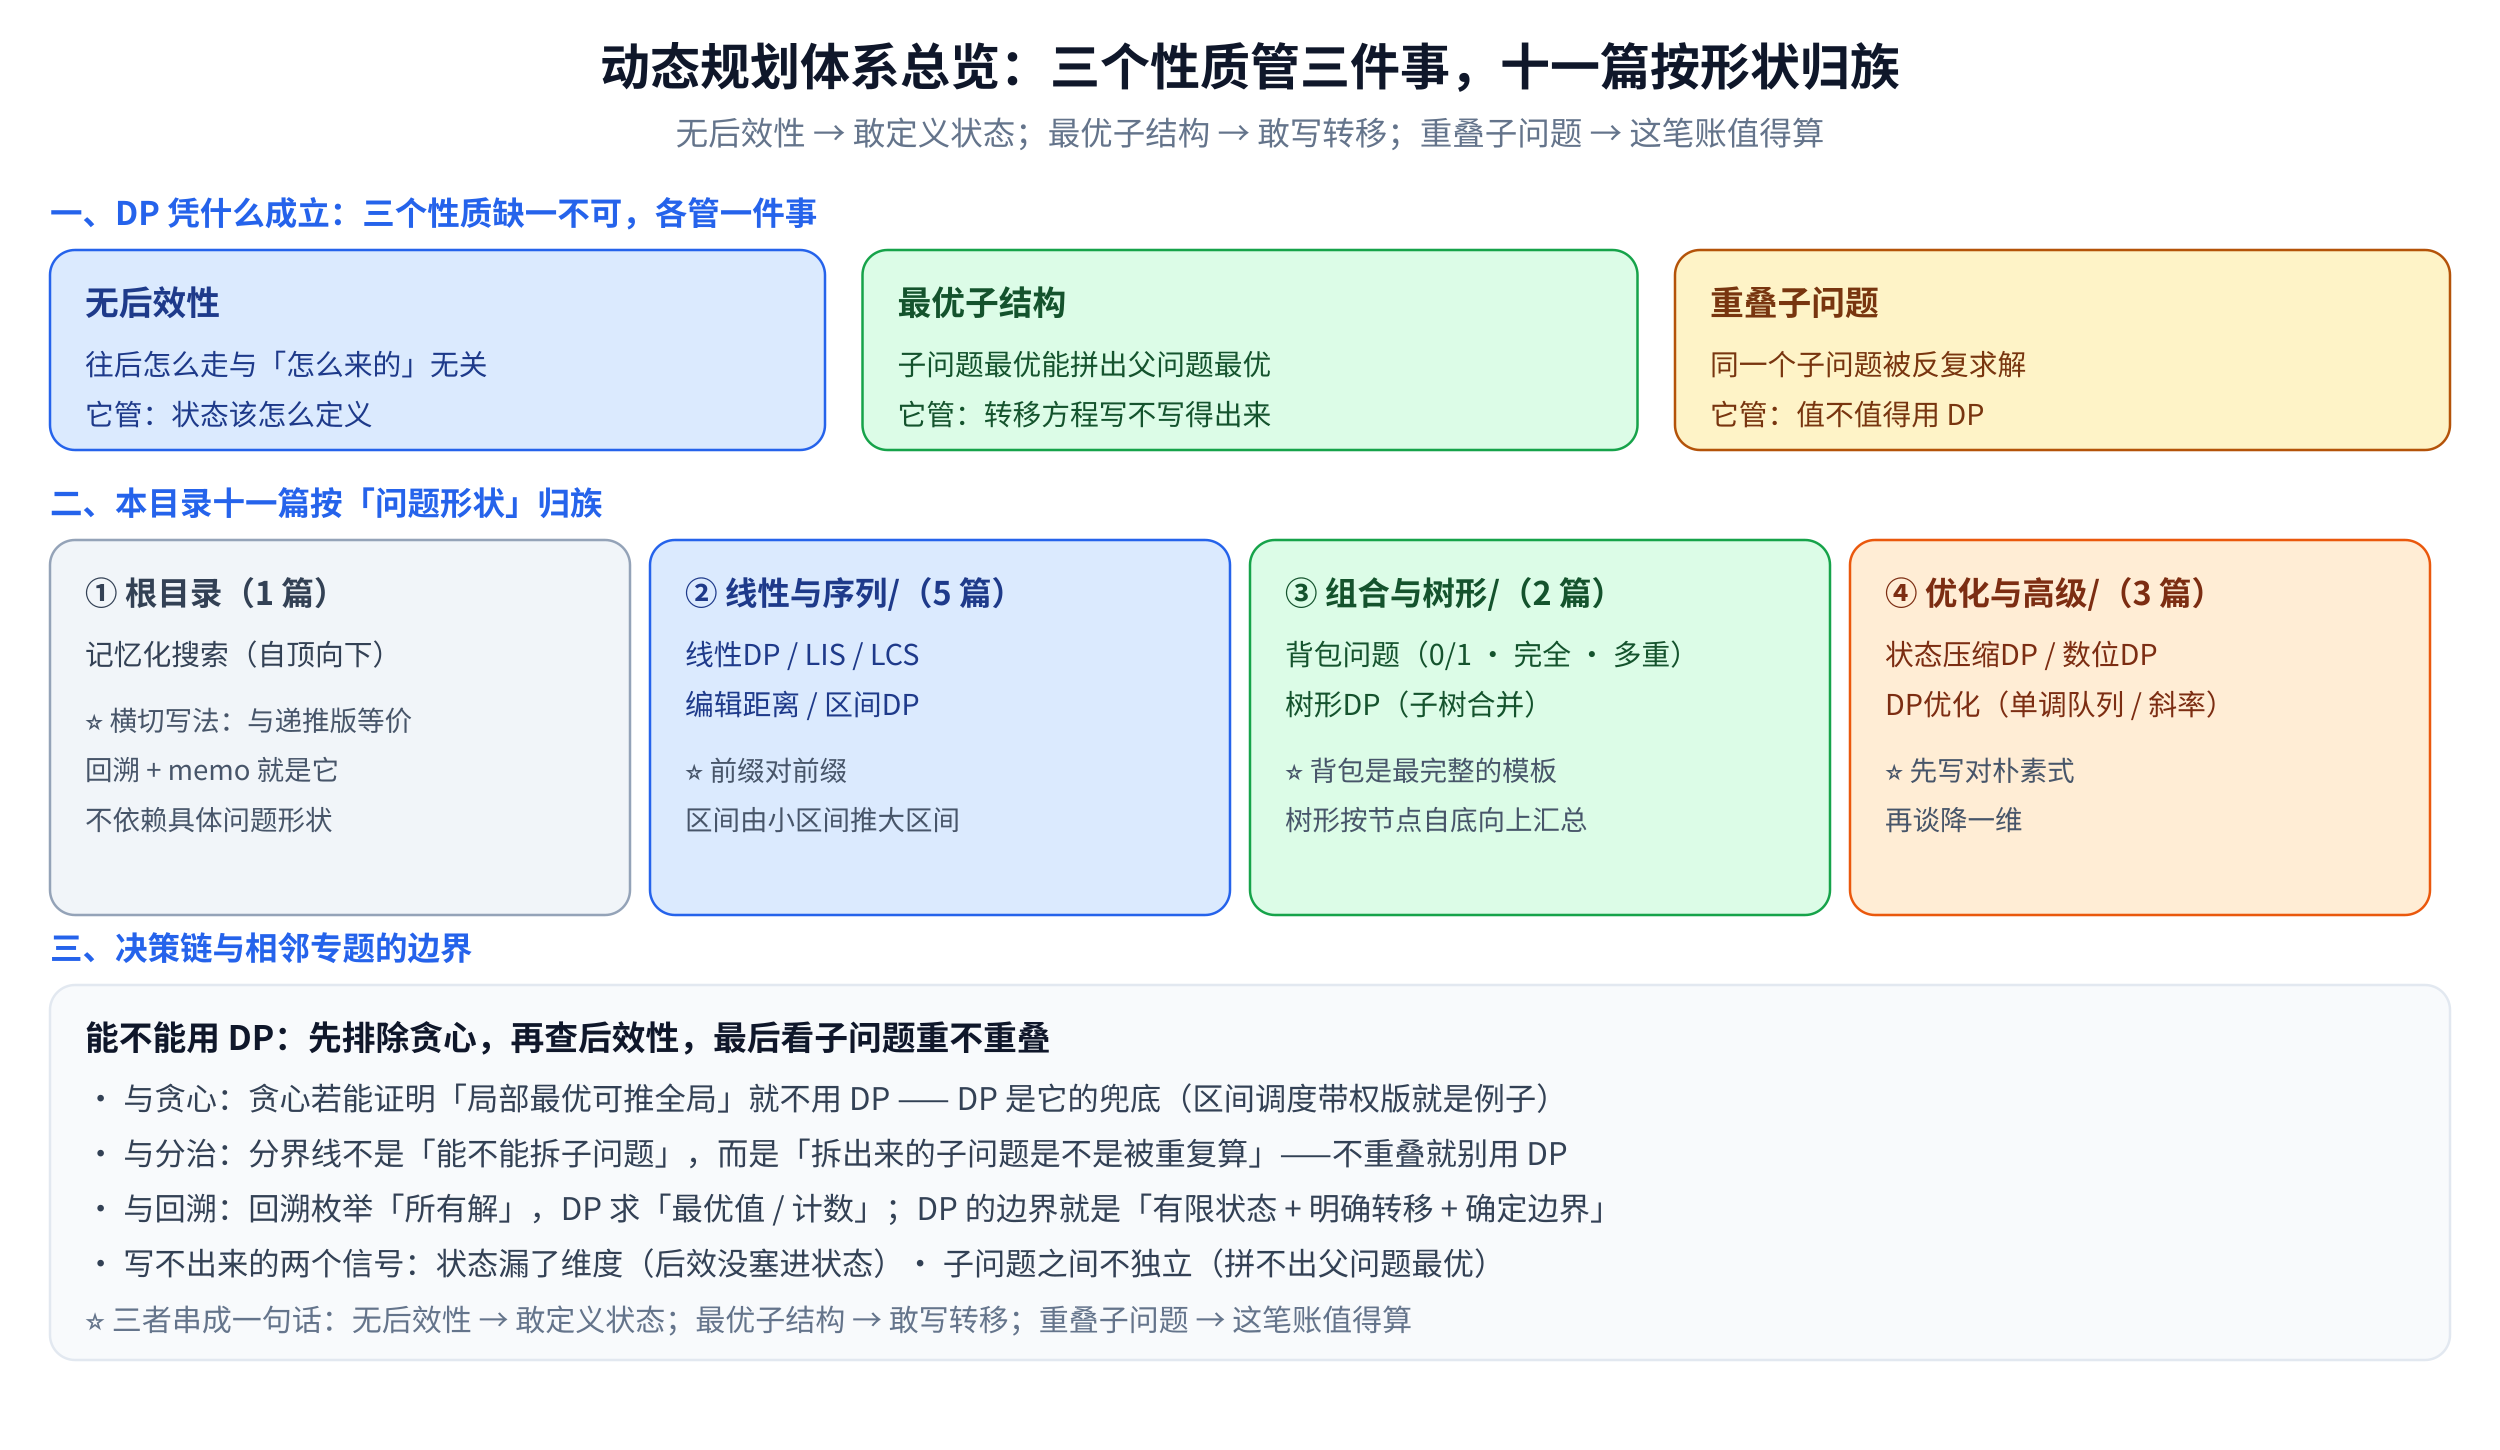
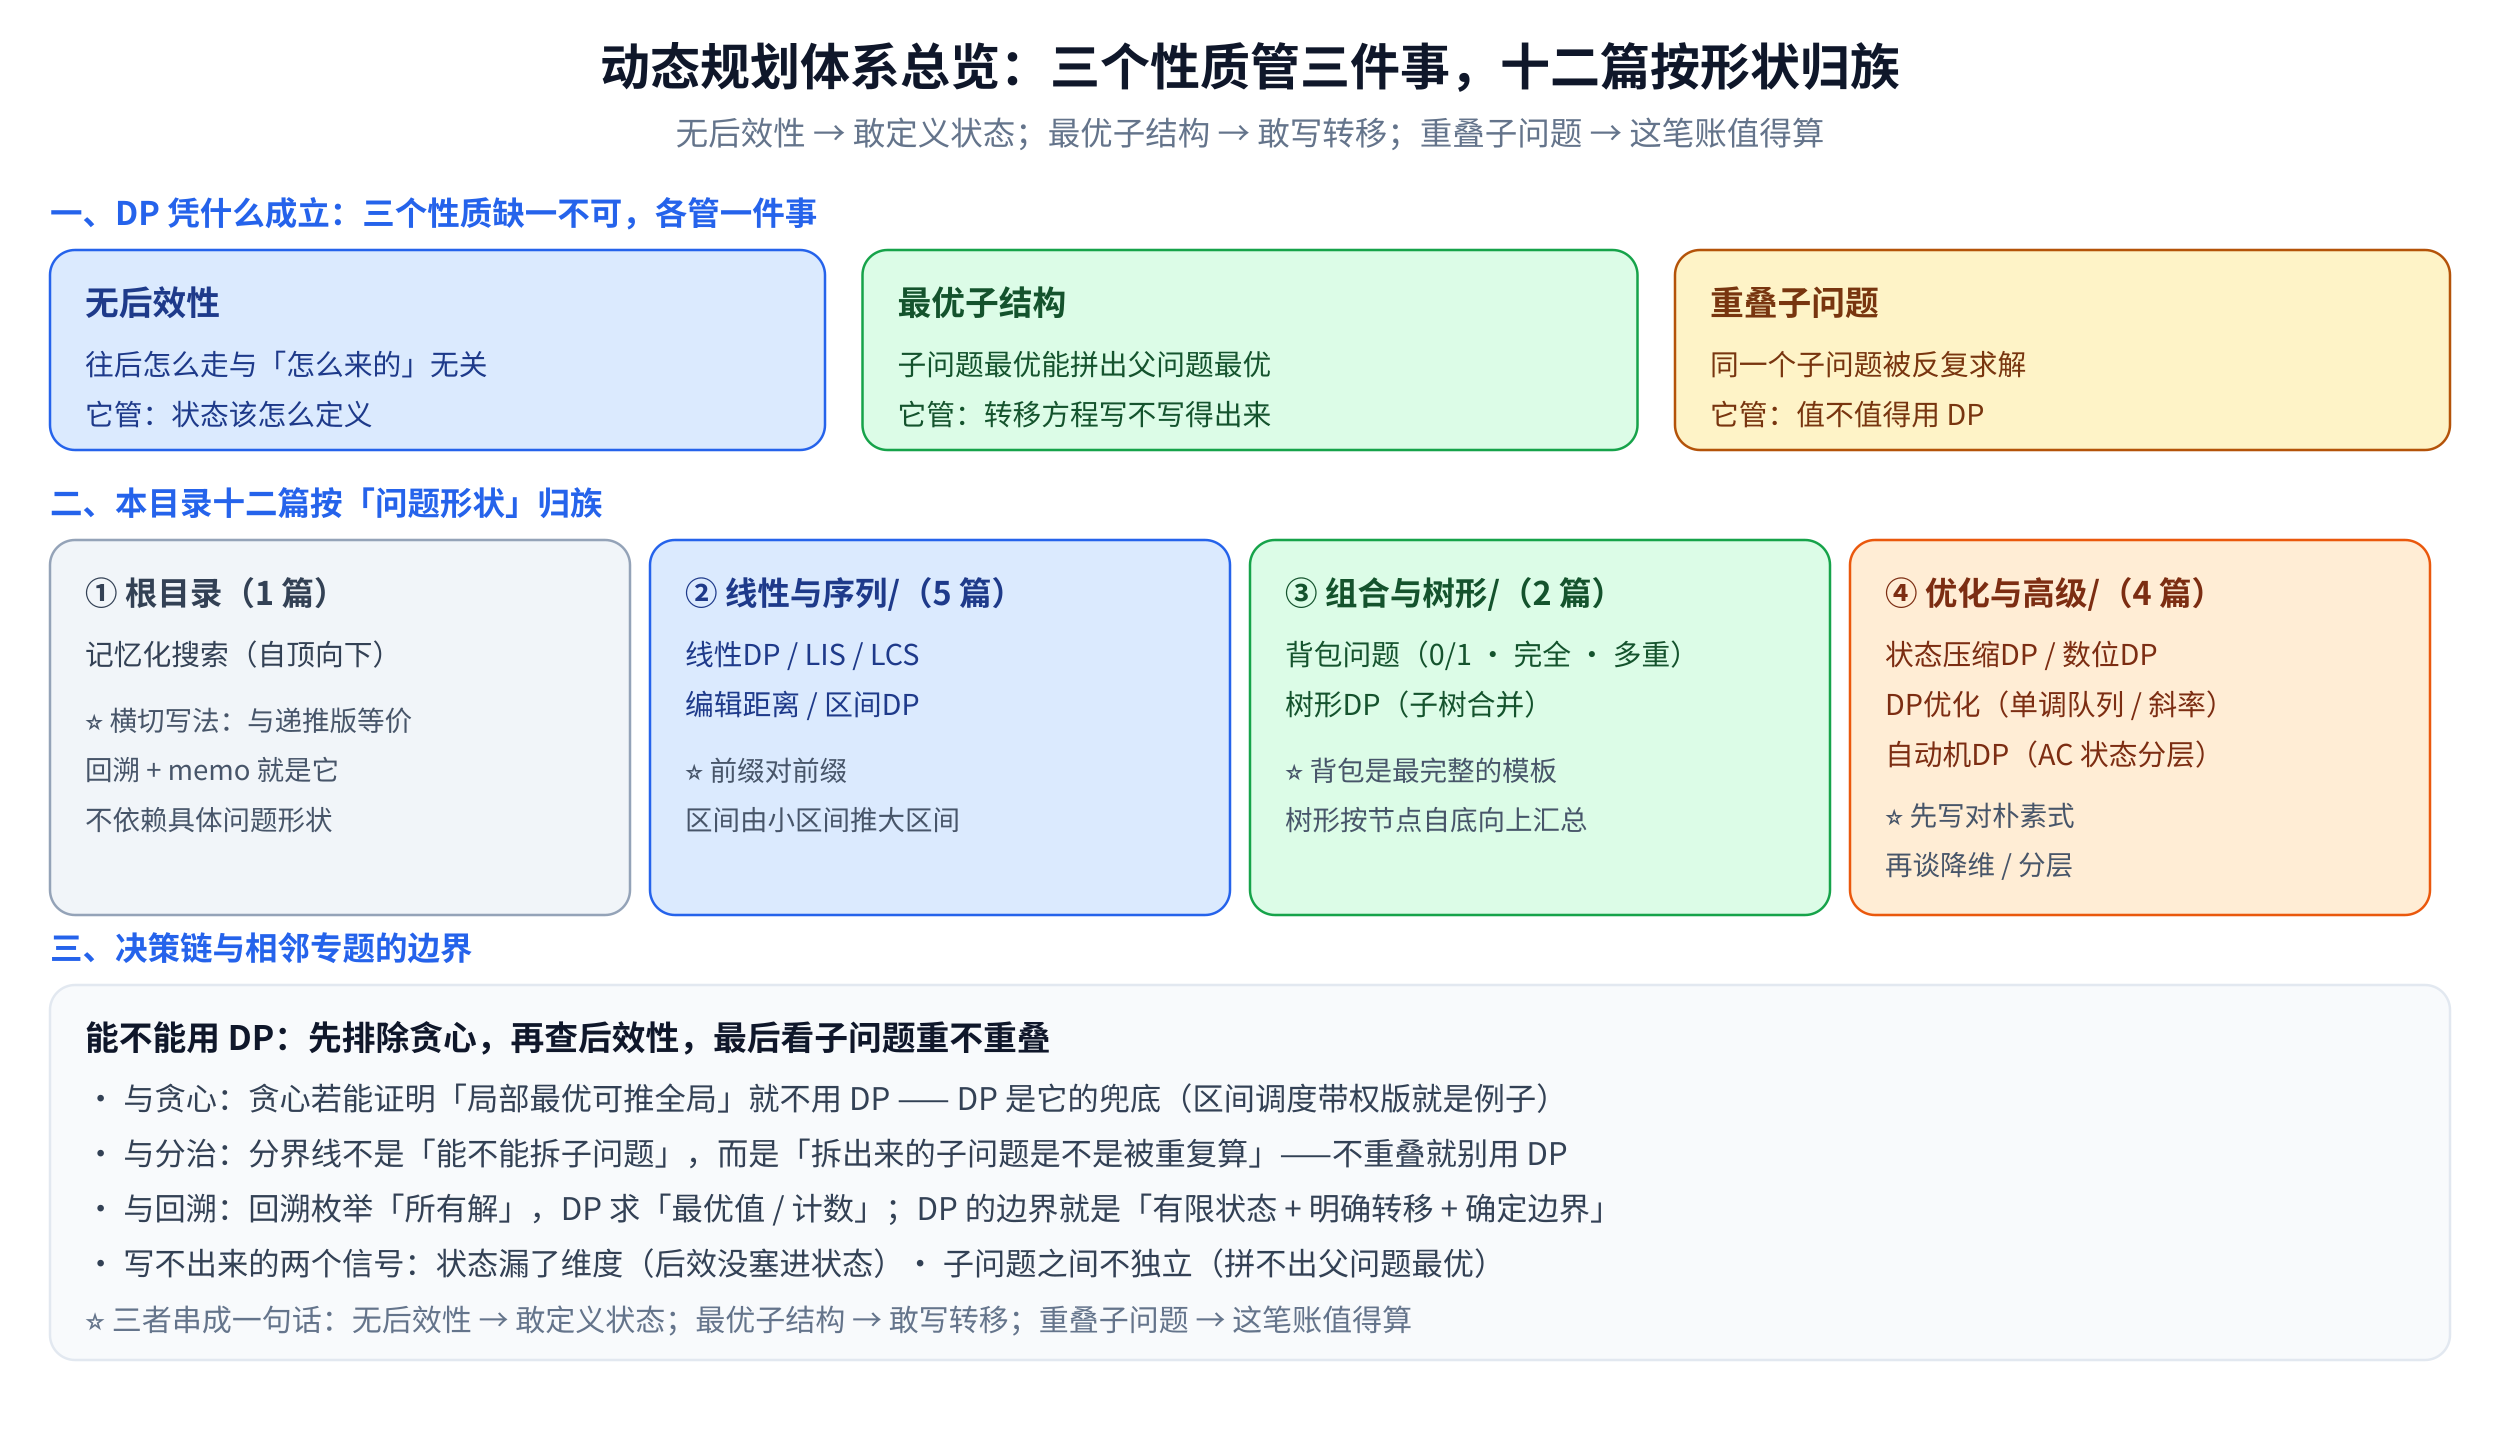
<svg xmlns="http://www.w3.org/2000/svg" viewBox="0 0 1000 580" width="1000" height="580" font-family="Microsoft YaHei, PingFang SC, Noto Sans CJK SC, sans-serif">
  <rect width="1000" height="580" fill="#ffffff" />
-   <text x="500" y="34" text-anchor="middle" font-size="20" font-weight="bold" fill="#0f172a">动态规划体系总览：三个性质管三件事，十一篇按形状归族</text>
+   <text x="500" y="34" text-anchor="middle" font-size="20" font-weight="bold" fill="#0f172a">动态规划体系总览：三个性质管三件事，十二篇按形状归族</text>
  <text x="500" y="58" text-anchor="middle" font-size="13" fill="#64748b">无后效性 → 敢定义状态；最优子结构 → 敢写转移；重叠子问题 → 这笔账值得算</text>
  <text x="20" y="90" font-size="13" font-weight="bold" fill="#2563eb">一、DP 凭什么成立：三个性质缺一不可，各管一件事</text>
  <rect x="20" y="100" width="310" height="80" rx="10" fill="#dbeafe" stroke="#2563eb" />
  <text x="34" y="126" font-size="13.5" font-weight="bold" fill="#1e3a8a">无后效性</text>
  <text x="34" y="150" font-size="11.5" fill="#1e3a8a">往后怎么走与「怎么来的」无关</text>
  <text x="34" y="170" font-size="11.5" fill="#1e3a8a">它管：状态该怎么定义</text>
  <rect x="345" y="100" width="310" height="80" rx="10" fill="#dcfce7" stroke="#16a34a" />
  <text x="359" y="126" font-size="13.5" font-weight="bold" fill="#14532d">最优子结构</text>
  <text x="359" y="150" font-size="11.5" fill="#14532d">子问题最优能拼出父问题最优</text>
  <text x="359" y="170" font-size="11.5" fill="#14532d">它管：转移方程写不写得出来</text>
  <rect x="670" y="100" width="310" height="80" rx="10" fill="#fef3c7" stroke="#b45309" />
  <text x="684" y="126" font-size="13.5" font-weight="bold" fill="#78350f">重叠子问题</text>
  <text x="684" y="150" font-size="11.5" fill="#78350f">同一个子问题被反复求解</text>
  <text x="684" y="170" font-size="11.5" fill="#78350f">它管：值不值得用 DP</text>
-   <text x="20" y="206" font-size="13" font-weight="bold" fill="#2563eb">二、本目录十一篇按「问题形状」归族</text>
+   <text x="20" y="206" font-size="13" font-weight="bold" fill="#2563eb">二、本目录十二篇按「问题形状」归族</text>
  <rect x="20" y="216" width="232" height="150" rx="10" fill="#f1f5f9" stroke="#94a3b8" />
  <text x="34" y="242" font-size="13" font-weight="bold" fill="#334155">① 根目录（1 篇）</text>
  <text x="34" y="266" font-size="11.5" fill="#334155">记忆化搜索（自顶向下）</text>
  <text x="34" y="292" font-size="11" fill="#475569">⭐ 横切写法：与递推版等价</text>
  <text x="34" y="312" font-size="11" fill="#475569">回溯 + memo 就是它</text>
  <text x="34" y="332" font-size="11" fill="#475569">不依赖具体问题形状</text>
  <rect x="260" y="216" width="232" height="150" rx="10" fill="#dbeafe" stroke="#2563eb" />
  <text x="274" y="242" font-size="13" font-weight="bold" fill="#1e3a8a">② 线性与序列/（5 篇）</text>
  <text x="274" y="266" font-size="11.5" fill="#1e3a8a">线性DP / LIS / LCS</text>
  <text x="274" y="286" font-size="11.5" fill="#1e3a8a">编辑距离 / 区间DP</text>
  <text x="274" y="312" font-size="11" fill="#475569">⭐ 前缀对前缀</text>
  <text x="274" y="332" font-size="11" fill="#475569">区间由小区间推大区间</text>
  <rect x="500" y="216" width="232" height="150" rx="10" fill="#dcfce7" stroke="#16a34a" />
  <text x="514" y="242" font-size="13" font-weight="bold" fill="#14532d">③ 组合与树形/（2 篇）</text>
  <text x="514" y="266" font-size="11.5" fill="#14532d">背包问题（0/1 · 完全 · 多重）</text>
  <text x="514" y="286" font-size="11.5" fill="#14532d">树形DP（子树合并）</text>
  <text x="514" y="312" font-size="11" fill="#475569">⭐ 背包是最完整的模板</text>
  <text x="514" y="332" font-size="11" fill="#475569">树形按节点自底向上汇总</text>
  <rect x="740" y="216" width="232" height="150" rx="10" fill="#ffedd5" stroke="#ea580c" />
-   <text x="754" y="242" font-size="13" font-weight="bold" fill="#7c2d12">④ 优化与高级/（3 篇）</text>
+   <text x="754" y="242" font-size="13" font-weight="bold" fill="#7c2d12">④ 优化与高级/（4 篇）</text>
  <text x="754" y="266" font-size="11.5" fill="#7c2d12">状态压缩DP / 数位DP</text>
  <text x="754" y="286" font-size="11.5" fill="#7c2d12">DP优化（单调队列 / 斜率）</text>
-   <text x="754" y="312" font-size="11" fill="#475569">⭐ 先写对朴素式</text>
-   <text x="754" y="332" font-size="11" fill="#475569">再谈降一维</text>
+   <text x="754" y="306" font-size="11.5" fill="#7c2d12">自动机DP（AC 状态分层）</text>
+   <text x="754" y="330" font-size="11" fill="#475569">⭐ 先写对朴素式</text>
+   <text x="754" y="350" font-size="11" fill="#475569">再谈降维 / 分层</text>
  <text x="20" y="384" font-size="13" font-weight="bold" fill="#2563eb">三、决策链与相邻专题的边界</text>
  <rect x="20" y="394" width="960" height="150" rx="10" fill="#f8fafc" stroke="#e2e8f0" />
  <text x="34" y="420" font-size="13.5" font-weight="bold" fill="#0f172a">能不能用 DP：先排除贪心，再查后效性，最后看子问题重不重叠</text>
  <text x="34" y="444" font-size="12.5" fill="#334155">· 与贪心：贪心若能证明「局部最优可推全局」就不用 DP —— DP 是它的兜底（区间调度带权版就是例子）</text>
  <text x="34" y="466" font-size="12.5" fill="#334155">· 与分治：分界线不是「能不能拆子问题」，而是「拆出来的子问题是不是被重复算」——不重叠就别用 DP</text>
  <text x="34" y="488" font-size="12.5" fill="#334155">· 与回溯：回溯枚举「所有解」，DP 求「最优值 / 计数」；DP 的边界就是「有限状态 + 明确转移 + 确定边界」</text>
  <text x="34" y="510" font-size="12.5" fill="#334155">· 写不出来的两个信号：状态漏了维度（后效没塞进状态）· 子问题之间不独立（拼不出父问题最优）</text>
  <text x="34" y="532" font-size="12" fill="#64748b">⭐ 三者串成一句话：无后效性 → 敢定义状态；最优子结构 → 敢写转移；重叠子问题 → 这笔账值得算</text>
</svg>
